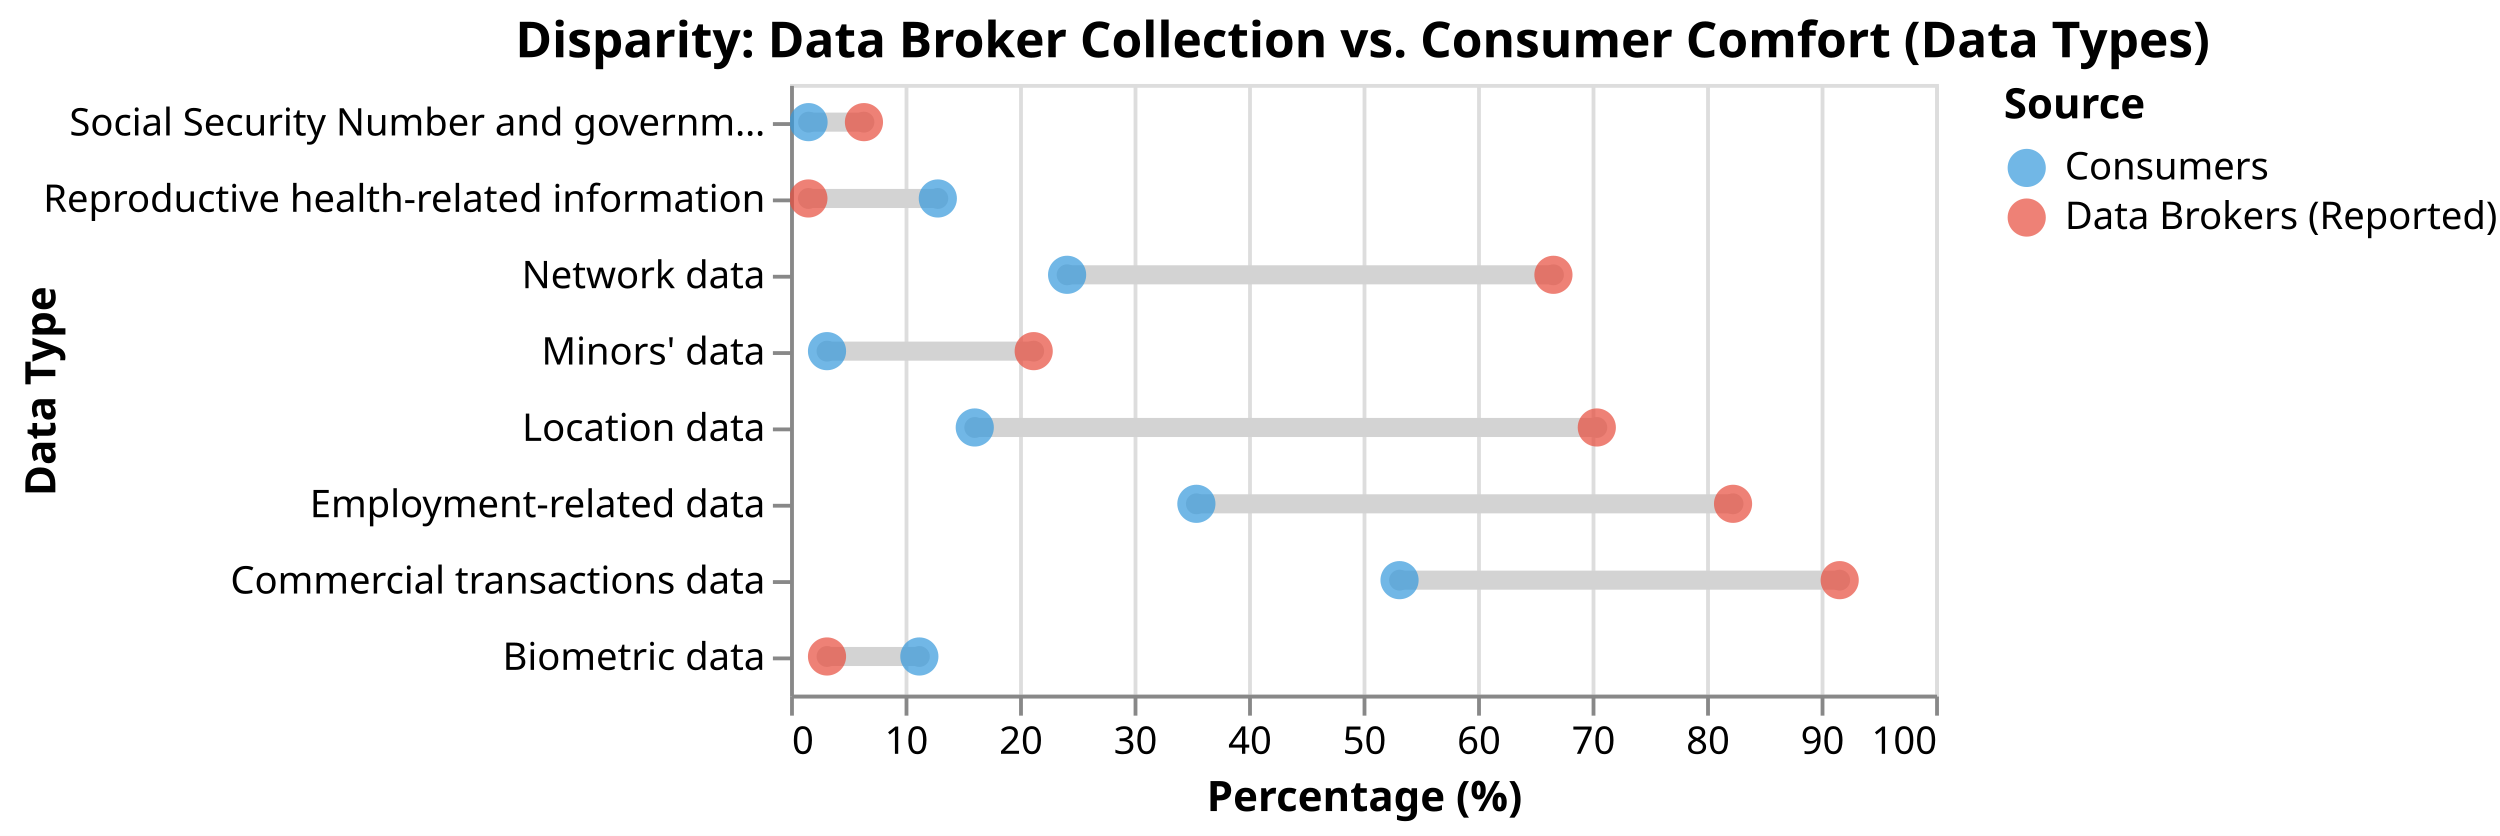
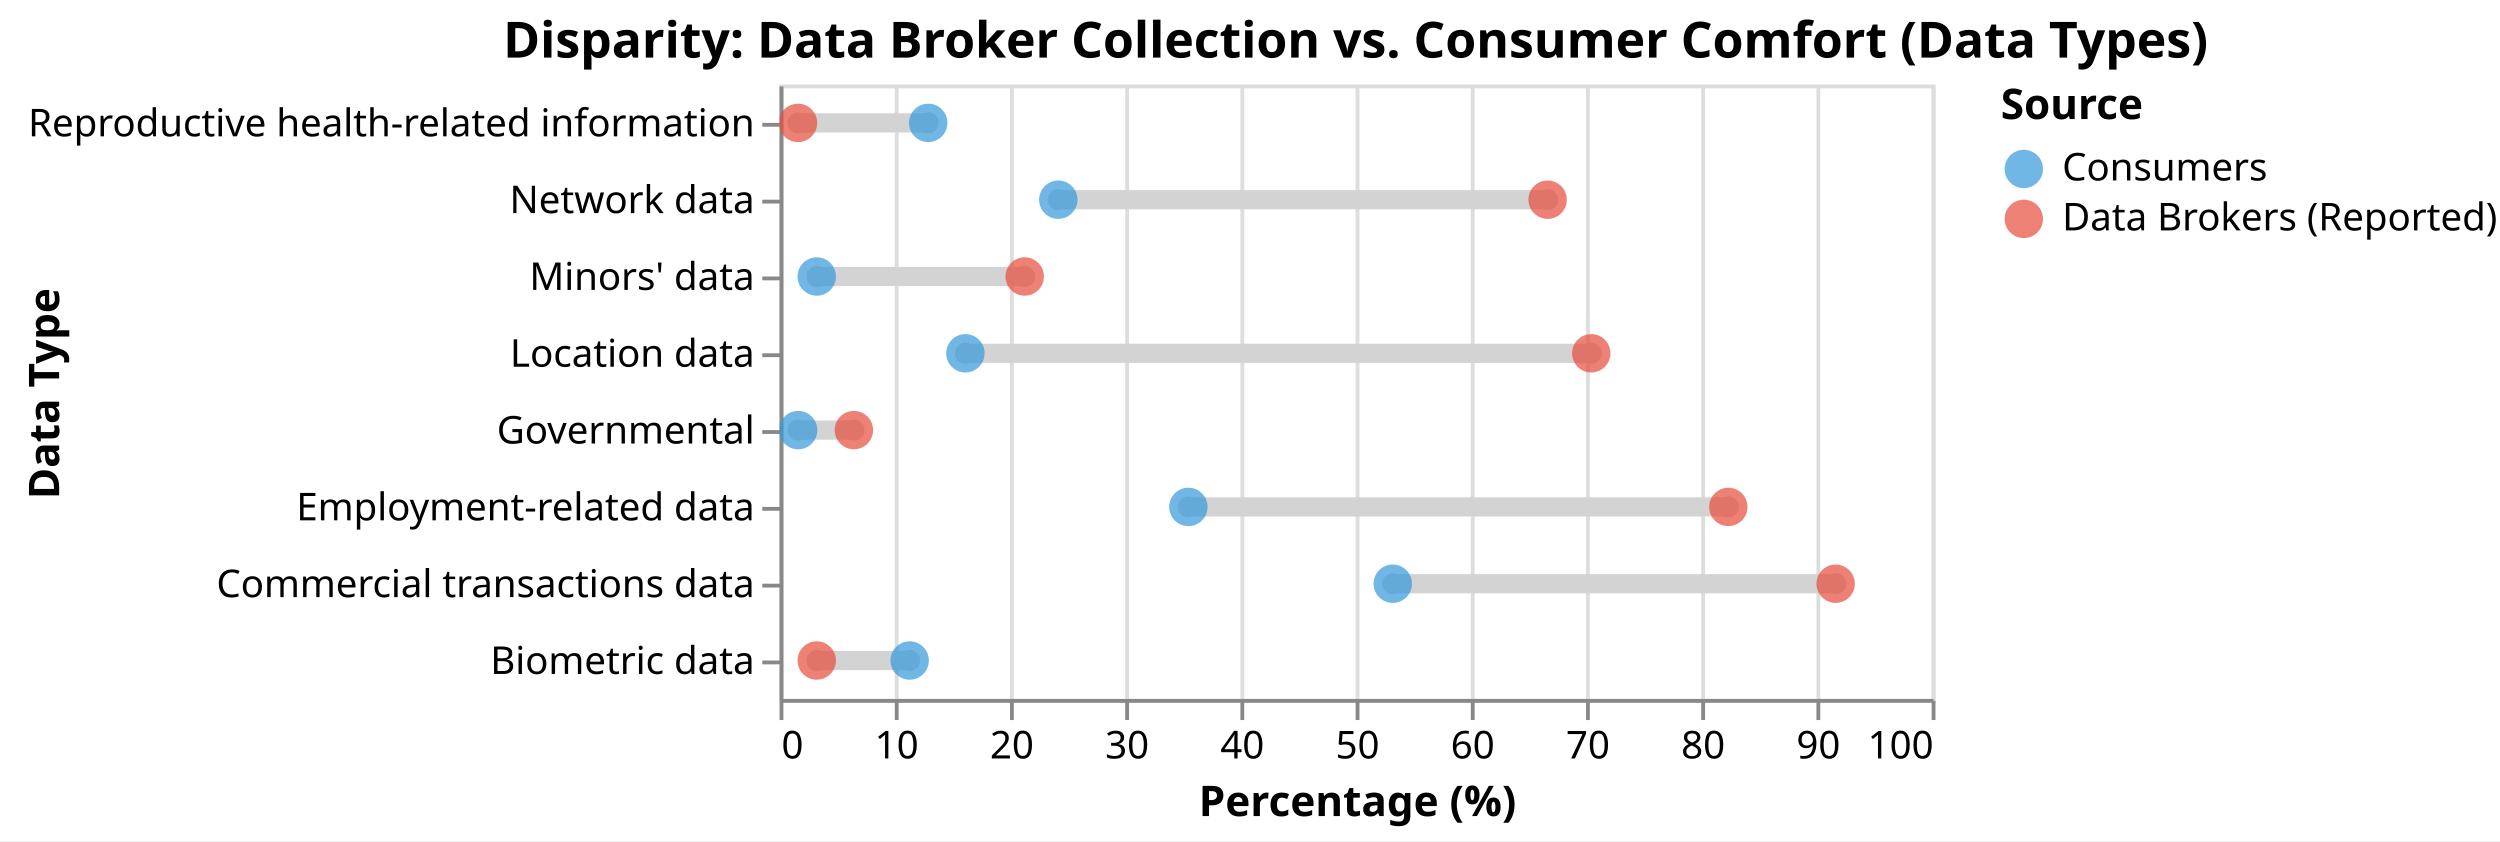
- <svg xmlns="http://www.w3.org/2000/svg" version="1.1" class="marks" width="655" height="219" viewBox="0 0 655 219">
-   <rect width="655" height="219" fill="white" />
-   <g fill="none" stroke-miterlimit="10" transform="translate(207,22)">
+ <svg xmlns="http://www.w3.org/2000/svg" version="1.1" class="marks" width="651" height="219" viewBox="0 0 651 219">
+   <rect width="651" height="219" fill="white" />
+   <g fill="none" stroke-miterlimit="10" transform="translate(203,22)">
    <g class="mark-group role-frame root" role="graphics-object" aria-roledescription="group mark container">
      <g transform="translate(0,0)">
        <path class="background" aria-hidden="true" d="M0.5,0.5h300v160h-300Z" stroke="#ddd" />
        <g>
          <g class="mark-group role-axis" aria-hidden="true">
            <g transform="translate(0.5,160.5)">
              <path class="background" aria-hidden="true" d="M0,0h0v0h0Z" pointer-events="none" />
              <g>
                <g class="mark-rule role-axis-grid" pointer-events="none">
                  <line transform="translate(0,0)" x2="0" y2="-160" stroke="#ddd" stroke-width="1" opacity="1" />
                  <line transform="translate(30,0)" x2="0" y2="-160" stroke="#ddd" stroke-width="1" opacity="1" />
                  <line transform="translate(60,0)" x2="0" y2="-160" stroke="#ddd" stroke-width="1" opacity="1" />
                  <line transform="translate(90,0)" x2="0" y2="-160" stroke="#ddd" stroke-width="1" opacity="1" />
                  <line transform="translate(120,0)" x2="0" y2="-160" stroke="#ddd" stroke-width="1" opacity="1" />
                  <line transform="translate(150,0)" x2="0" y2="-160" stroke="#ddd" stroke-width="1" opacity="1" />
                  <line transform="translate(180,0)" x2="0" y2="-160" stroke="#ddd" stroke-width="1" opacity="1" />
                  <line transform="translate(210,0)" x2="0" y2="-160" stroke="#ddd" stroke-width="1" opacity="1" />
                  <line transform="translate(240,0)" x2="0" y2="-160" stroke="#ddd" stroke-width="1" opacity="1" />
                  <line transform="translate(270,0)" x2="0" y2="-160" stroke="#ddd" stroke-width="1" opacity="1" />
                  <line transform="translate(300,0)" x2="0" y2="-160" stroke="#ddd" stroke-width="1" opacity="1" />
                </g>
              </g>
              <path class="foreground" aria-hidden="true" d="" pointer-events="none" display="none" />
            </g>
          </g>
          <g class="mark-group role-axis" role="graphics-symbol" aria-roledescription="axis" aria-label="X-axis titled 'Percentage (%)' for a linear scale with values from 0 to 100">
            <g transform="translate(0.5,160.5)">
              <path class="background" aria-hidden="true" d="M0,0h0v0h0Z" pointer-events="none" />
              <g>
                <g class="mark-rule role-axis-tick" pointer-events="none">
                  <line transform="translate(0,0)" x2="0" y2="5" stroke="#888" stroke-width="1" opacity="1" />
                  <line transform="translate(30,0)" x2="0" y2="5" stroke="#888" stroke-width="1" opacity="1" />
                  <line transform="translate(60,0)" x2="0" y2="5" stroke="#888" stroke-width="1" opacity="1" />
                  <line transform="translate(90,0)" x2="0" y2="5" stroke="#888" stroke-width="1" opacity="1" />
                  <line transform="translate(120,0)" x2="0" y2="5" stroke="#888" stroke-width="1" opacity="1" />
                  <line transform="translate(150,0)" x2="0" y2="5" stroke="#888" stroke-width="1" opacity="1" />
                  <line transform="translate(180,0)" x2="0" y2="5" stroke="#888" stroke-width="1" opacity="1" />
                  <line transform="translate(210,0)" x2="0" y2="5" stroke="#888" stroke-width="1" opacity="1" />
                  <line transform="translate(240,0)" x2="0" y2="5" stroke="#888" stroke-width="1" opacity="1" />
                  <line transform="translate(270,0)" x2="0" y2="5" stroke="#888" stroke-width="1" opacity="1" />
                  <line transform="translate(300,0)" x2="0" y2="5" stroke="#888" stroke-width="1" opacity="1" />
                </g>
                <g class="mark-text role-axis-label" pointer-events="none">
                  <text text-anchor="start" transform="translate(0,15)" font-family="sans-serif" font-size="10px" fill="#000" opacity="1">0</text>
                  <text text-anchor="middle" transform="translate(30,15)" font-family="sans-serif" font-size="10px" fill="#000" opacity="1">10</text>
                  <text text-anchor="middle" transform="translate(60,15)" font-family="sans-serif" font-size="10px" fill="#000" opacity="1">20</text>
                  <text text-anchor="middle" transform="translate(90,15)" font-family="sans-serif" font-size="10px" fill="#000" opacity="1">30</text>
                  <text text-anchor="middle" transform="translate(120,15)" font-family="sans-serif" font-size="10px" fill="#000" opacity="1">40</text>
                  <text text-anchor="middle" transform="translate(150,15)" font-family="sans-serif" font-size="10px" fill="#000" opacity="1">50</text>
                  <text text-anchor="middle" transform="translate(180,15)" font-family="sans-serif" font-size="10px" fill="#000" opacity="1">60</text>
                  <text text-anchor="middle" transform="translate(210,15)" font-family="sans-serif" font-size="10px" fill="#000" opacity="1">70</text>
                  <text text-anchor="middle" transform="translate(240,15)" font-family="sans-serif" font-size="10px" fill="#000" opacity="1">80</text>
                  <text text-anchor="middle" transform="translate(270,15)" font-family="sans-serif" font-size="10px" fill="#000" opacity="1">90</text>
                  <text text-anchor="end" transform="translate(300,15)" font-family="sans-serif" font-size="10px" fill="#000" opacity="1">100</text>
                </g>
                <g class="mark-rule role-axis-domain" pointer-events="none">
                  <line transform="translate(0,0)" x2="300" y2="0" stroke="#888" stroke-width="1" opacity="1" />
                </g>
                <g class="mark-text role-axis-title" pointer-events="none">
                  <text text-anchor="middle" transform="translate(150,30)" font-family="sans-serif" font-size="11px" font-weight="bold" fill="#000" opacity="1">Percentage (%)</text>
                </g>
              </g>
              <path class="foreground" aria-hidden="true" d="" pointer-events="none" display="none" />
            </g>
          </g>
-           <g class="mark-group role-axis" role="graphics-symbol" aria-roledescription="axis" aria-label="Y-axis titled 'Data Type' for a discrete scale with 8 values: Social Security Number and government ID information, Reproductive health-related information, Network data, Minors' data, Location data, ending with Biometric data">
+           <g class="mark-group role-axis" role="graphics-symbol" aria-roledescription="axis" aria-label="Y-axis titled 'Data Type' for a discrete scale with 8 values: Reproductive health-related information, Network data, Minors' data, Location data, Governmental, ending with Biometric data">
            <g transform="translate(0.5,0.5)">
              <path class="background" aria-hidden="true" d="M0,0h0v0h0Z" pointer-events="none" />
              <g>
                <g class="mark-rule role-axis-tick" pointer-events="none">
                  <line transform="translate(0,10)" x2="-5" y2="0" stroke="#888" stroke-width="1" opacity="1" />
                  <line transform="translate(0,30)" x2="-5" y2="0" stroke="#888" stroke-width="1" opacity="1" />
                  <line transform="translate(0,50)" x2="-5" y2="0" stroke="#888" stroke-width="1" opacity="1" />
                  <line transform="translate(0,70)" x2="-5" y2="0" stroke="#888" stroke-width="1" opacity="1" />
                  <line transform="translate(0,90)" x2="-5" y2="0" stroke="#888" stroke-width="1" opacity="1" />
                  <line transform="translate(0,110)" x2="-5" y2="0" stroke="#888" stroke-width="1" opacity="1" />
                  <line transform="translate(0,130)" x2="-5" y2="0" stroke="#888" stroke-width="1" opacity="1" />
                  <line transform="translate(0,150)" x2="-5" y2="0" stroke="#888" stroke-width="1" opacity="1" />
                </g>
                <g class="mark-text role-axis-label" pointer-events="none">
-                   <text text-anchor="end" transform="translate(-7,13)" font-family="sans-serif" font-size="10px" fill="#000" opacity="1">Social Security Number and governm…</text>
-                   <text text-anchor="end" transform="translate(-7,33)" font-family="sans-serif" font-size="10px" fill="#000" opacity="1">Reproductive health-related information</text>
-                   <text text-anchor="end" transform="translate(-7,53)" font-family="sans-serif" font-size="10px" fill="#000" opacity="1">Network data</text>
-                   <text text-anchor="end" transform="translate(-7,73)" font-family="sans-serif" font-size="10px" fill="#000" opacity="1">Minors' data</text>
-                   <text text-anchor="end" transform="translate(-7,93)" font-family="sans-serif" font-size="10px" fill="#000" opacity="1">Location data</text>
+                   <text text-anchor="end" transform="translate(-7,13)" font-family="sans-serif" font-size="10px" fill="#000" opacity="1">Reproductive health-related information</text>
+                   <text text-anchor="end" transform="translate(-7,33)" font-family="sans-serif" font-size="10px" fill="#000" opacity="1">Network data</text>
+                   <text text-anchor="end" transform="translate(-7,53)" font-family="sans-serif" font-size="10px" fill="#000" opacity="1">Minors' data</text>
+                   <text text-anchor="end" transform="translate(-7,73)" font-family="sans-serif" font-size="10px" fill="#000" opacity="1">Location data</text>
+                   <text text-anchor="end" transform="translate(-7,93)" font-family="sans-serif" font-size="10px" fill="#000" opacity="1">Governmental</text>
                  <text text-anchor="end" transform="translate(-7,113)" font-family="sans-serif" font-size="10px" fill="#000" opacity="1">Employment-related data</text>
                  <text text-anchor="end" transform="translate(-7,133)" font-family="sans-serif" font-size="10px" fill="#000" opacity="1">Commercial transactions data</text>
                  <text text-anchor="end" transform="translate(-7,153)" font-family="sans-serif" font-size="10px" fill="#000" opacity="1">Biometric data</text>
                </g>
                <g class="mark-rule role-axis-domain" pointer-events="none">
                  <line transform="translate(0,0)" x2="0" y2="160" stroke="#888" stroke-width="1" opacity="1" />
                </g>
                <g class="mark-text role-axis-title" pointer-events="none">
-                   <text text-anchor="middle" transform="translate(-191,80) rotate(-90) translate(0,-2)" font-family="sans-serif" font-size="11px" font-weight="bold" fill="#000" opacity="1">Data Type</text>
+                   <text text-anchor="middle" transform="translate(-186.0977,80) rotate(-90) translate(0,-2)" font-family="sans-serif" font-size="11px" font-weight="bold" fill="#000" opacity="1">Data Type</text>
                </g>
              </g>
              <path class="foreground" aria-hidden="true" d="" pointer-events="none" display="none" />
            </g>
          </g>
          <g class="mark-group role-scope view_1_pathgroup" role="graphics-object" aria-roledescription="group mark container">
            <g transform="translate(0,0)">
              <path class="background" aria-hidden="true" d="M0,0h300v160h-300Z" />
              <g>
                <g class="mark-line role-mark view_1_marks" clip-path="url(#clip1)" role="graphics-object" aria-roledescription="line mark container">
                  <path aria-label="Percentage (%): 53.2258064516; Data Type: Commercial transactions data; Category: Commercial transactions data" role="graphics-symbol" aria-roledescription="line mark" d="M159.677,130L275,130" stroke="lightgray" stroke-width="5" />
                </g>
              </g>
              <path class="foreground" aria-hidden="true" d="" display="none" />
            </g>
            <g transform="translate(0,0)">
              <path class="background" aria-hidden="true" d="M0,0h300v160h-300Z" />
              <g>
                <g class="mark-line role-mark view_1_marks" clip-path="url(#clip2)" role="graphics-object" aria-roledescription="line mark container">
                  <path aria-label="Percentage (%): 35.4838709677; Data Type: Employment-related data; Category: Employment-related data" role="graphics-symbol" aria-roledescription="line mark" d="M106.452,110L247.059,110" stroke="lightgray" stroke-width="5" />
                </g>
              </g>
              <path class="foreground" aria-hidden="true" d="" display="none" />
            </g>
            <g transform="translate(0,0)">
              <path class="background" aria-hidden="true" d="M0,0h300v160h-300Z" />
              <g>
                <g class="mark-line role-mark view_1_marks" clip-path="url(#clip3)" role="graphics-object" aria-roledescription="line mark container">
-                   <path aria-label="Percentage (%): 16.1290322581; Data Type: Location data; Category: Location data" role="graphics-symbol" aria-roledescription="line mark" d="M48.387,90L211.364,90" stroke="lightgray" stroke-width="5" />
+                   <path aria-label="Percentage (%): 16.1290322581; Data Type: Location data; Category: Location data" role="graphics-symbol" aria-roledescription="line mark" d="M48.387,70L211.364,70" stroke="lightgray" stroke-width="5" />
                </g>
              </g>
              <path class="foreground" aria-hidden="true" d="" display="none" />
            </g>
            <g transform="translate(0,0)">
              <path class="background" aria-hidden="true" d="M0,0h300v160h-300Z" />
              <g>
                <g class="mark-line role-mark view_1_marks" clip-path="url(#clip4)" role="graphics-object" aria-roledescription="line mark container">
-                   <path aria-label="Percentage (%): 24.1935483871; Data Type: Network data; Category: Network data" role="graphics-symbol" aria-roledescription="line mark" d="M72.581,50L200,50" stroke="lightgray" stroke-width="5" />
+                   <path aria-label="Percentage (%): 24.1935483871; Data Type: Network data; Category: Network data" role="graphics-symbol" aria-roledescription="line mark" d="M72.581,30L200,30" stroke="lightgray" stroke-width="5" />
                </g>
              </g>
              <path class="foreground" aria-hidden="true" d="" display="none" />
            </g>
            <g transform="translate(0,0)">
              <path class="background" aria-hidden="true" d="M0,0h300v160h-300Z" />
              <g>
                <g class="mark-line role-mark view_1_marks" clip-path="url(#clip5)" role="graphics-object" aria-roledescription="line mark container">
-                   <path aria-label="Percentage (%): 3.22580645161; Data Type: Minors' data; Category: Minors' data" role="graphics-symbol" aria-roledescription="line mark" d="M9.677,70L63.83,70" stroke="lightgray" stroke-width="5" />
+                   <path aria-label="Percentage (%): 3.22580645161; Data Type: Minors' data; Category: Minors' data" role="graphics-symbol" aria-roledescription="line mark" d="M9.677,50L63.83,50" stroke="lightgray" stroke-width="5" />
                </g>
              </g>
              <path class="foreground" aria-hidden="true" d="" display="none" />
            </g>
            <g transform="translate(0,0)">
              <path class="background" aria-hidden="true" d="M0,0h300v160h-300Z" />
              <g>
                <g class="mark-line role-mark view_1_marks" clip-path="url(#clip6)" role="graphics-object" aria-roledescription="line mark container">
                  <path aria-label="Percentage (%): 11.2903225806; Data Type: Biometric data; Category: Biometric data" role="graphics-symbol" aria-roledescription="line mark" d="M33.871,150L9.677,150" stroke="lightgray" stroke-width="5" />
                </g>
              </g>
              <path class="foreground" aria-hidden="true" d="" display="none" />
            </g>
            <g transform="translate(0,0)">
              <path class="background" aria-hidden="true" d="M0,0h300v160h-300Z" />
              <g>
                <g class="mark-line role-mark view_1_marks" clip-path="url(#clip7)" role="graphics-object" aria-roledescription="line mark container">
-                   <path aria-label="Percentage (%): 12.9032258065; Data Type: Reproductive health-related information; Category: Reproductive health-related information" role="graphics-symbol" aria-roledescription="line mark" d="M38.71,30L4.8,30" stroke="lightgray" stroke-width="5" />
+                   <path aria-label="Percentage (%): 12.9032258065; Data Type: Reproductive health-related information; Category: Reproductive health-related information" role="graphics-symbol" aria-roledescription="line mark" d="M38.71,10L4.8,10" stroke="lightgray" stroke-width="5" />
                </g>
              </g>
              <path class="foreground" aria-hidden="true" d="" display="none" />
            </g>
            <g transform="translate(0,0)">
              <path class="background" aria-hidden="true" d="M0,0h300v160h-300Z" />
              <g>
                <g class="mark-line role-mark view_1_marks" clip-path="url(#clip8)" role="graphics-object" aria-roledescription="line mark container">
-                   <path aria-label="Percentage (%): 1.61290322581; Data Type: Social Security Number and government ID information; Category: Social Security Number and government ID information" role="graphics-symbol" aria-roledescription="line mark" d="M4.839,10L19.355,10" stroke="lightgray" stroke-width="5" />
+                   <path aria-label="Percentage (%): 1.61290322581; Data Type: Governmental; Category: Governmental" role="graphics-symbol" aria-roledescription="line mark" d="M4.839,90L19.355,90" stroke="lightgray" stroke-width="5" />
                </g>
              </g>
              <path class="foreground" aria-hidden="true" d="" display="none" />
            </g>
          </g>
          <g class="mark-symbol role-mark layer_0_layer_1_marks" clip-path="url(#clip9)" role="graphics-object" aria-roledescription="symbol mark container" pointer-events="none">
            <path aria-label="Percentage (%): 53.2258064516; Data Type: Commercial transactions data; Category: Commercial transactions data" role="graphics-symbol" aria-roledescription="point" transform="translate(159.6774,130)" d="M2.739,0A2.739,2.739,0,1,1,-2.739,0A2.739,2.739,0,1,1,2.739,0" fill="lightgray" stroke-width="2" opacity="1" />
            <path aria-label="Percentage (%): 91.6666666667; Data Type: Commercial transactions data; Category: Commercial transactions data" role="graphics-symbol" aria-roledescription="point" transform="translate(275,130)" d="M2.739,0A2.739,2.739,0,1,1,-2.739,0A2.739,2.739,0,1,1,2.739,0" fill="lightgray" stroke-width="2" opacity="1" />
            <path aria-label="Percentage (%): 35.4838709677; Data Type: Employment-related data; Category: Employment-related data" role="graphics-symbol" aria-roledescription="point" transform="translate(106.4516,110)" d="M2.739,0A2.739,2.739,0,1,1,-2.739,0A2.739,2.739,0,1,1,2.739,0" fill="lightgray" stroke-width="2" opacity="1" />
            <path aria-label="Percentage (%): 82.3529411765; Data Type: Employment-related data; Category: Employment-related data" role="graphics-symbol" aria-roledescription="point" transform="translate(247.0588,110)" d="M2.739,0A2.739,2.739,0,1,1,-2.739,0A2.739,2.739,0,1,1,2.739,0" fill="lightgray" stroke-width="2" opacity="1" />
-             <path aria-label="Percentage (%): 16.1290322581; Data Type: Location data; Category: Location data" role="graphics-symbol" aria-roledescription="point" transform="translate(48.3871,90)" d="M2.739,0A2.739,2.739,0,1,1,-2.739,0A2.739,2.739,0,1,1,2.739,0" fill="lightgray" stroke-width="2" opacity="1" />
-             <path aria-label="Percentage (%): 70.4545454545; Data Type: Location data; Category: Location data" role="graphics-symbol" aria-roledescription="point" transform="translate(211.3636,90)" d="M2.739,0A2.739,2.739,0,1,1,-2.739,0A2.739,2.739,0,1,1,2.739,0" fill="lightgray" stroke-width="2" opacity="1" />
-             <path aria-label="Percentage (%): 24.1935483871; Data Type: Network data; Category: Network data" role="graphics-symbol" aria-roledescription="point" transform="translate(72.58065,50)" d="M2.739,0A2.739,2.739,0,1,1,-2.739,0A2.739,2.739,0,1,1,2.739,0" fill="lightgray" stroke-width="2" opacity="1" />
-             <path aria-label="Percentage (%): 66.6666666667; Data Type: Network data; Category: Network data" role="graphics-symbol" aria-roledescription="point" transform="translate(200,50)" d="M2.739,0A2.739,2.739,0,1,1,-2.739,0A2.739,2.739,0,1,1,2.739,0" fill="lightgray" stroke-width="2" opacity="1" />
-             <path aria-label="Percentage (%): 3.22580645161; Data Type: Minors' data; Category: Minors' data" role="graphics-symbol" aria-roledescription="point" transform="translate(9.677419,70)" d="M2.739,0A2.739,2.739,0,1,1,-2.739,0A2.739,2.739,0,1,1,2.739,0" fill="lightgray" stroke-width="2" opacity="1" />
-             <path aria-label="Percentage (%): 21.2765957447; Data Type: Minors' data; Category: Minors' data" role="graphics-symbol" aria-roledescription="point" transform="translate(63.82979,70)" d="M2.739,0A2.739,2.739,0,1,1,-2.739,0A2.739,2.739,0,1,1,2.739,0" fill="lightgray" stroke-width="2" opacity="1" />
+             <path aria-label="Percentage (%): 16.1290322581; Data Type: Location data; Category: Location data" role="graphics-symbol" aria-roledescription="point" transform="translate(48.3871,70)" d="M2.739,0A2.739,2.739,0,1,1,-2.739,0A2.739,2.739,0,1,1,2.739,0" fill="lightgray" stroke-width="2" opacity="1" />
+             <path aria-label="Percentage (%): 70.4545454545; Data Type: Location data; Category: Location data" role="graphics-symbol" aria-roledescription="point" transform="translate(211.3636,70)" d="M2.739,0A2.739,2.739,0,1,1,-2.739,0A2.739,2.739,0,1,1,2.739,0" fill="lightgray" stroke-width="2" opacity="1" />
+             <path aria-label="Percentage (%): 24.1935483871; Data Type: Network data; Category: Network data" role="graphics-symbol" aria-roledescription="point" transform="translate(72.58065,30)" d="M2.739,0A2.739,2.739,0,1,1,-2.739,0A2.739,2.739,0,1,1,2.739,0" fill="lightgray" stroke-width="2" opacity="1" />
+             <path aria-label="Percentage (%): 66.6666666667; Data Type: Network data; Category: Network data" role="graphics-symbol" aria-roledescription="point" transform="translate(200,30)" d="M2.739,0A2.739,2.739,0,1,1,-2.739,0A2.739,2.739,0,1,1,2.739,0" fill="lightgray" stroke-width="2" opacity="1" />
+             <path aria-label="Percentage (%): 3.22580645161; Data Type: Minors' data; Category: Minors' data" role="graphics-symbol" aria-roledescription="point" transform="translate(9.677419,50)" d="M2.739,0A2.739,2.739,0,1,1,-2.739,0A2.739,2.739,0,1,1,2.739,0" fill="lightgray" stroke-width="2" opacity="1" />
+             <path aria-label="Percentage (%): 21.2765957447; Data Type: Minors' data; Category: Minors' data" role="graphics-symbol" aria-roledescription="point" transform="translate(63.82979,50)" d="M2.739,0A2.739,2.739,0,1,1,-2.739,0A2.739,2.739,0,1,1,2.739,0" fill="lightgray" stroke-width="2" opacity="1" />
            <path aria-label="Percentage (%): 11.2903225806; Data Type: Biometric data; Category: Biometric data" role="graphics-symbol" aria-roledescription="point" transform="translate(33.87097,150)" d="M2.739,0A2.739,2.739,0,1,1,-2.739,0A2.739,2.739,0,1,1,2.739,0" fill="lightgray" stroke-width="2" opacity="1" />
            <path aria-label="Percentage (%): 3.22580645161; Data Type: Biometric data; Category: Biometric data" role="graphics-symbol" aria-roledescription="point" transform="translate(9.677419,150)" d="M2.739,0A2.739,2.739,0,1,1,-2.739,0A2.739,2.739,0,1,1,2.739,0" fill="lightgray" stroke-width="2" opacity="1" />
-             <path aria-label="Percentage (%): 12.9032258065; Data Type: Reproductive health-related information; Category: Reproductive health-related information" role="graphics-symbol" aria-roledescription="point" transform="translate(38.70968,30)" d="M2.739,0A2.739,2.739,0,1,1,-2.739,0A2.739,2.739,0,1,1,2.739,0" fill="lightgray" stroke-width="2" opacity="1" />
-             <path aria-label="Percentage (%): 1.6; Data Type: Reproductive health-related information; Category: Reproductive health-related information" role="graphics-symbol" aria-roledescription="point" transform="translate(4.8,30)" d="M2.739,0A2.739,2.739,0,1,1,-2.739,0A2.739,2.739,0,1,1,2.739,0" fill="lightgray" stroke-width="2" opacity="1" />
-             <path aria-label="Percentage (%): 1.61290322581; Data Type: Social Security Number and government ID information; Category: Social Security Number and government ID information" role="graphics-symbol" aria-roledescription="point" transform="translate(4.83871,10)" d="M2.739,0A2.739,2.739,0,1,1,-2.739,0A2.739,2.739,0,1,1,2.739,0" fill="lightgray" stroke-width="2" opacity="1" />
-             <path aria-label="Percentage (%): 6.45161290323; Data Type: Social Security Number and government ID information; Category: Social Security Number and government ID information" role="graphics-symbol" aria-roledescription="point" transform="translate(19.35484,10)" d="M2.739,0A2.739,2.739,0,1,1,-2.739,0A2.739,2.739,0,1,1,2.739,0" fill="lightgray" stroke-width="2" opacity="1" />
+             <path aria-label="Percentage (%): 12.9032258065; Data Type: Reproductive health-related information; Category: Reproductive health-related information" role="graphics-symbol" aria-roledescription="point" transform="translate(38.70968,10)" d="M2.739,0A2.739,2.739,0,1,1,-2.739,0A2.739,2.739,0,1,1,2.739,0" fill="lightgray" stroke-width="2" opacity="1" />
+             <path aria-label="Percentage (%): 1.6; Data Type: Reproductive health-related information; Category: Reproductive health-related information" role="graphics-symbol" aria-roledescription="point" transform="translate(4.8,10)" d="M2.739,0A2.739,2.739,0,1,1,-2.739,0A2.739,2.739,0,1,1,2.739,0" fill="lightgray" stroke-width="2" opacity="1" />
+             <path aria-label="Percentage (%): 1.61290322581; Data Type: Governmental; Category: Governmental" role="graphics-symbol" aria-roledescription="point" transform="translate(4.83871,90)" d="M2.739,0A2.739,2.739,0,1,1,-2.739,0A2.739,2.739,0,1,1,2.739,0" fill="lightgray" stroke-width="2" opacity="1" />
+             <path aria-label="Percentage (%): 6.45161290323; Data Type: Governmental; Category: Governmental" role="graphics-symbol" aria-roledescription="point" transform="translate(19.35484,90)" d="M2.739,0A2.739,2.739,0,1,1,-2.739,0A2.739,2.739,0,1,1,2.739,0" fill="lightgray" stroke-width="2" opacity="1" />
          </g>
          <g class="mark-symbol role-mark layer_1_marks" clip-path="url(#clip10)" role="graphics-object" aria-roledescription="symbol mark container">
            <path aria-label="Percentage (%): 53.2258064516; Data Type: Commercial transactions data; Source: Consumers" role="graphics-symbol" aria-roledescription="point" transform="translate(159.6774,130)" d="M5,0A5,5,0,1,1,-5,0A5,5,0,1,1,5,0" fill="#3498db" stroke-width="2" opacity="0.7" />
            <path aria-label="Percentage (%): 91.6666666667; Data Type: Commercial transactions data; Source: Data Brokers (Reported)" role="graphics-symbol" aria-roledescription="point" transform="translate(275,130)" d="M5,0A5,5,0,1,1,-5,0A5,5,0,1,1,5,0" fill="#e74c3c" stroke-width="2" opacity="0.7" />
            <path aria-label="Percentage (%): 35.4838709677; Data Type: Employment-related data; Source: Consumers" role="graphics-symbol" aria-roledescription="point" transform="translate(106.4516,110)" d="M5,0A5,5,0,1,1,-5,0A5,5,0,1,1,5,0" fill="#3498db" stroke-width="2" opacity="0.7" />
            <path aria-label="Percentage (%): 82.3529411765; Data Type: Employment-related data; Source: Data Brokers (Reported)" role="graphics-symbol" aria-roledescription="point" transform="translate(247.0588,110)" d="M5,0A5,5,0,1,1,-5,0A5,5,0,1,1,5,0" fill="#e74c3c" stroke-width="2" opacity="0.7" />
-             <path aria-label="Percentage (%): 16.1290322581; Data Type: Location data; Source: Consumers" role="graphics-symbol" aria-roledescription="point" transform="translate(48.3871,90)" d="M5,0A5,5,0,1,1,-5,0A5,5,0,1,1,5,0" fill="#3498db" stroke-width="2" opacity="0.7" />
-             <path aria-label="Percentage (%): 70.4545454545; Data Type: Location data; Source: Data Brokers (Reported)" role="graphics-symbol" aria-roledescription="point" transform="translate(211.3636,90)" d="M5,0A5,5,0,1,1,-5,0A5,5,0,1,1,5,0" fill="#e74c3c" stroke-width="2" opacity="0.7" />
-             <path aria-label="Percentage (%): 24.1935483871; Data Type: Network data; Source: Consumers" role="graphics-symbol" aria-roledescription="point" transform="translate(72.58065,50)" d="M5,0A5,5,0,1,1,-5,0A5,5,0,1,1,5,0" fill="#3498db" stroke-width="2" opacity="0.7" />
-             <path aria-label="Percentage (%): 66.6666666667; Data Type: Network data; Source: Data Brokers (Reported)" role="graphics-symbol" aria-roledescription="point" transform="translate(200,50)" d="M5,0A5,5,0,1,1,-5,0A5,5,0,1,1,5,0" fill="#e74c3c" stroke-width="2" opacity="0.7" />
-             <path aria-label="Percentage (%): 3.22580645161; Data Type: Minors' data; Source: Consumers" role="graphics-symbol" aria-roledescription="point" transform="translate(9.677419,70)" d="M5,0A5,5,0,1,1,-5,0A5,5,0,1,1,5,0" fill="#3498db" stroke-width="2" opacity="0.7" />
-             <path aria-label="Percentage (%): 21.2765957447; Data Type: Minors' data; Source: Data Brokers (Reported)" role="graphics-symbol" aria-roledescription="point" transform="translate(63.82979,70)" d="M5,0A5,5,0,1,1,-5,0A5,5,0,1,1,5,0" fill="#e74c3c" stroke-width="2" opacity="0.7" />
+             <path aria-label="Percentage (%): 16.1290322581; Data Type: Location data; Source: Consumers" role="graphics-symbol" aria-roledescription="point" transform="translate(48.3871,70)" d="M5,0A5,5,0,1,1,-5,0A5,5,0,1,1,5,0" fill="#3498db" stroke-width="2" opacity="0.7" />
+             <path aria-label="Percentage (%): 70.4545454545; Data Type: Location data; Source: Data Brokers (Reported)" role="graphics-symbol" aria-roledescription="point" transform="translate(211.3636,70)" d="M5,0A5,5,0,1,1,-5,0A5,5,0,1,1,5,0" fill="#e74c3c" stroke-width="2" opacity="0.7" />
+             <path aria-label="Percentage (%): 24.1935483871; Data Type: Network data; Source: Consumers" role="graphics-symbol" aria-roledescription="point" transform="translate(72.58065,30)" d="M5,0A5,5,0,1,1,-5,0A5,5,0,1,1,5,0" fill="#3498db" stroke-width="2" opacity="0.7" />
+             <path aria-label="Percentage (%): 66.6666666667; Data Type: Network data; Source: Data Brokers (Reported)" role="graphics-symbol" aria-roledescription="point" transform="translate(200,30)" d="M5,0A5,5,0,1,1,-5,0A5,5,0,1,1,5,0" fill="#e74c3c" stroke-width="2" opacity="0.7" />
+             <path aria-label="Percentage (%): 3.22580645161; Data Type: Minors' data; Source: Consumers" role="graphics-symbol" aria-roledescription="point" transform="translate(9.677419,50)" d="M5,0A5,5,0,1,1,-5,0A5,5,0,1,1,5,0" fill="#3498db" stroke-width="2" opacity="0.7" />
+             <path aria-label="Percentage (%): 21.2765957447; Data Type: Minors' data; Source: Data Brokers (Reported)" role="graphics-symbol" aria-roledescription="point" transform="translate(63.82979,50)" d="M5,0A5,5,0,1,1,-5,0A5,5,0,1,1,5,0" fill="#e74c3c" stroke-width="2" opacity="0.7" />
            <path aria-label="Percentage (%): 11.2903225806; Data Type: Biometric data; Source: Consumers" role="graphics-symbol" aria-roledescription="point" transform="translate(33.87097,150)" d="M5,0A5,5,0,1,1,-5,0A5,5,0,1,1,5,0" fill="#3498db" stroke-width="2" opacity="0.7" />
            <path aria-label="Percentage (%): 3.22580645161; Data Type: Biometric data; Source: Data Brokers (Reported)" role="graphics-symbol" aria-roledescription="point" transform="translate(9.677419,150)" d="M5,0A5,5,0,1,1,-5,0A5,5,0,1,1,5,0" fill="#e74c3c" stroke-width="2" opacity="0.7" />
-             <path aria-label="Percentage (%): 12.9032258065; Data Type: Reproductive health-related information; Source: Consumers" role="graphics-symbol" aria-roledescription="point" transform="translate(38.70968,30)" d="M5,0A5,5,0,1,1,-5,0A5,5,0,1,1,5,0" fill="#3498db" stroke-width="2" opacity="0.7" />
-             <path aria-label="Percentage (%): 1.6; Data Type: Reproductive health-related information; Source: Data Brokers (Reported)" role="graphics-symbol" aria-roledescription="point" transform="translate(4.8,30)" d="M5,0A5,5,0,1,1,-5,0A5,5,0,1,1,5,0" fill="#e74c3c" stroke-width="2" opacity="0.7" />
-             <path aria-label="Percentage (%): 1.61290322581; Data Type: Social Security Number and government ID information; Source: Consumers" role="graphics-symbol" aria-roledescription="point" transform="translate(4.83871,10)" d="M5,0A5,5,0,1,1,-5,0A5,5,0,1,1,5,0" fill="#3498db" stroke-width="2" opacity="0.7" />
-             <path aria-label="Percentage (%): 6.45161290323; Data Type: Social Security Number and government ID information; Source: Data Brokers (Reported)" role="graphics-symbol" aria-roledescription="point" transform="translate(19.35484,10)" d="M5,0A5,5,0,1,1,-5,0A5,5,0,1,1,5,0" fill="#e74c3c" stroke-width="2" opacity="0.7" />
+             <path aria-label="Percentage (%): 12.9032258065; Data Type: Reproductive health-related information; Source: Consumers" role="graphics-symbol" aria-roledescription="point" transform="translate(38.70968,10)" d="M5,0A5,5,0,1,1,-5,0A5,5,0,1,1,5,0" fill="#3498db" stroke-width="2" opacity="0.7" />
+             <path aria-label="Percentage (%): 1.6; Data Type: Reproductive health-related information; Source: Data Brokers (Reported)" role="graphics-symbol" aria-roledescription="point" transform="translate(4.8,10)" d="M5,0A5,5,0,1,1,-5,0A5,5,0,1,1,5,0" fill="#e74c3c" stroke-width="2" opacity="0.7" />
+             <path aria-label="Percentage (%): 1.61290322581; Data Type: Governmental; Source: Consumers" role="graphics-symbol" aria-roledescription="point" transform="translate(4.83871,90)" d="M5,0A5,5,0,1,1,-5,0A5,5,0,1,1,5,0" fill="#3498db" stroke-width="2" opacity="0.7" />
+             <path aria-label="Percentage (%): 6.45161290323; Data Type: Governmental; Source: Data Brokers (Reported)" role="graphics-symbol" aria-roledescription="point" transform="translate(19.35484,90)" d="M5,0A5,5,0,1,1,-5,0A5,5,0,1,1,5,0" fill="#e74c3c" stroke-width="2" opacity="0.7" />
          </g>
          <g class="mark-group role-legend" role="graphics-symbol" aria-roledescription="legend" aria-label="Symbol legend titled 'Source' for fill color with 2 values: Consumers, Data Brokers (Reported)">
            <g transform="translate(318,0)">
              <path class="background" aria-hidden="true" d="M0,0h125v40h-125Z" pointer-events="none" />
              <g>
                <g class="mark-group role-legend-entry">
                  <g transform="translate(0,16)">
                    <path class="background" aria-hidden="true" d="M0,0h0v0h0Z" pointer-events="none" />
                    <g>
                      <g class="mark-group role-scope" role="graphics-object" aria-roledescription="group mark container">
                        <g transform="translate(0,0)">
                          <path class="background" aria-hidden="true" d="M0,0h124.931v11h-124.931Z" pointer-events="none" opacity="1" />
                          <g>
                            <g class="mark-symbol role-legend-symbol" pointer-events="none">
                              <path transform="translate(6,6)" d="M5,0A5,5,0,1,1,-5,0A5,5,0,1,1,5,0" fill="#3498db" stroke-width="1.5" opacity="0.7" />
                            </g>
                            <g class="mark-text role-legend-label" pointer-events="none">
                              <text text-anchor="start" transform="translate(16,9)" font-family="sans-serif" font-size="10px" fill="#000" opacity="1">Consumers</text>
                            </g>
                          </g>
                          <path class="foreground" aria-hidden="true" d="" pointer-events="none" display="none" />
                        </g>
                        <g transform="translate(0,13)">
                          <path class="background" aria-hidden="true" d="M0,0h124.931v11h-124.931Z" pointer-events="none" opacity="1" />
                          <g>
                            <g class="mark-symbol role-legend-symbol" pointer-events="none">
                              <path transform="translate(6,6)" d="M5,0A5,5,0,1,1,-5,0A5,5,0,1,1,5,0" fill="#e74c3c" stroke-width="1.5" opacity="0.7" />
                            </g>
                            <g class="mark-text role-legend-label" pointer-events="none">
                              <text text-anchor="start" transform="translate(16,9)" font-family="sans-serif" font-size="10px" fill="#000" opacity="1">Data Brokers (Reported)</text>
                            </g>
                          </g>
                          <path class="foreground" aria-hidden="true" d="" pointer-events="none" display="none" />
                        </g>
                      </g>
                    </g>
                    <path class="foreground" aria-hidden="true" d="" pointer-events="none" display="none" />
                  </g>
                </g>
                <g class="mark-text role-legend-title" pointer-events="none">
                  <text text-anchor="start" transform="translate(0,9)" font-family="sans-serif" font-size="11px" font-weight="bold" fill="#000" opacity="1">Source</text>
                </g>
              </g>
              <path class="foreground" aria-hidden="true" d="" pointer-events="none" display="none" />
            </g>
          </g>
          <g class="mark-group role-title">
            <g transform="translate(150,-17)">
              <path class="background" aria-hidden="true" d="M0,0h0v0h0Z" pointer-events="none" />
              <g>
                <g class="mark-text role-title-text" role="graphics-symbol" aria-roledescription="title" aria-label="Title text 'Disparity: Data Broker Collection vs. Consumer Comfort (Data Types)'" pointer-events="none">
                  <text text-anchor="middle" transform="translate(0,10)" font-family="sans-serif" font-size="13px" font-weight="bold" fill="#000" opacity="1">Disparity: Data Broker Collection vs. Consumer Comfort (Data Types)</text>
                </g>
              </g>
              <path class="foreground" aria-hidden="true" d="" pointer-events="none" display="none" />
            </g>
          </g>
        </g>
        <path class="foreground" aria-hidden="true" d="" display="none" />
      </g>
    </g>
  </g>
  <defs>
    <clipPath id="clip1">
      <rect x="0" y="0" width="300" height="160" />
    </clipPath>
    <clipPath id="clip2">
      <rect x="0" y="0" width="300" height="160" />
    </clipPath>
    <clipPath id="clip3">
      <rect x="0" y="0" width="300" height="160" />
    </clipPath>
    <clipPath id="clip4">
      <rect x="0" y="0" width="300" height="160" />
    </clipPath>
    <clipPath id="clip5">
      <rect x="0" y="0" width="300" height="160" />
    </clipPath>
    <clipPath id="clip6">
      <rect x="0" y="0" width="300" height="160" />
    </clipPath>
    <clipPath id="clip7">
      <rect x="0" y="0" width="300" height="160" />
    </clipPath>
    <clipPath id="clip8">
      <rect x="0" y="0" width="300" height="160" />
    </clipPath>
    <clipPath id="clip9">
      <rect x="0" y="0" width="300" height="160" />
    </clipPath>
    <clipPath id="clip10">
      <rect x="0" y="0" width="300" height="160" />
    </clipPath>
  </defs>
</svg>
